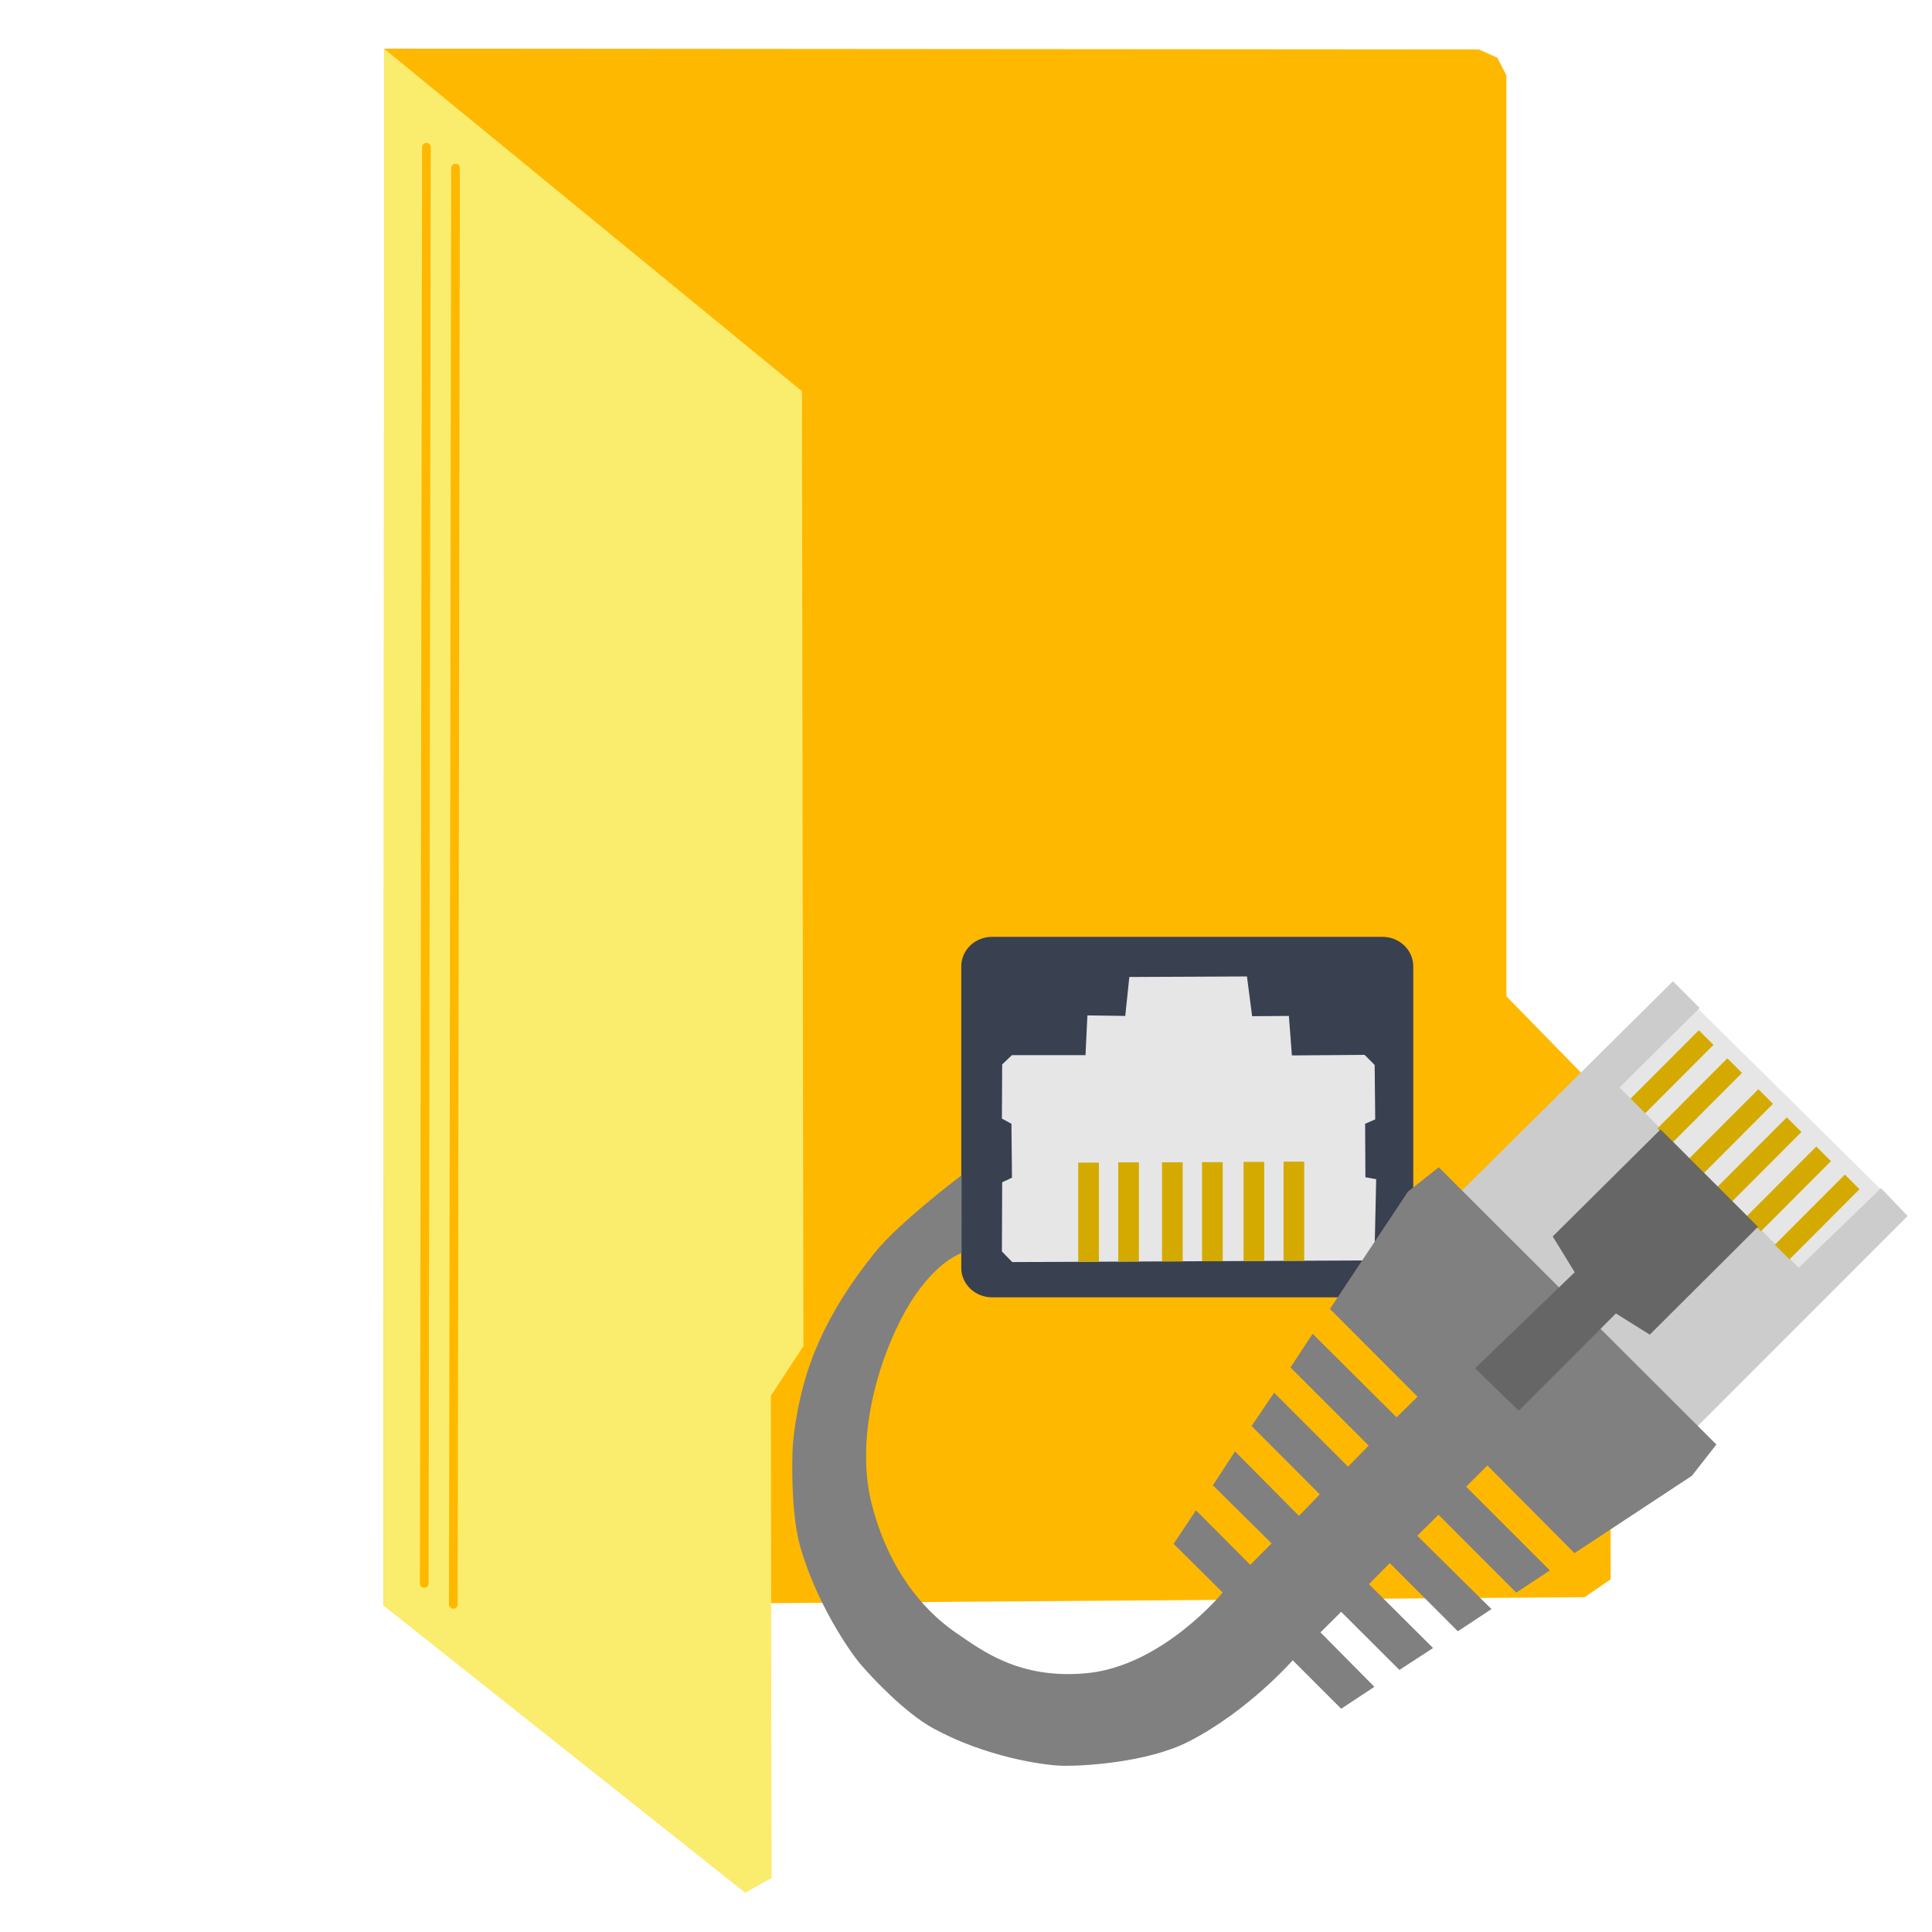
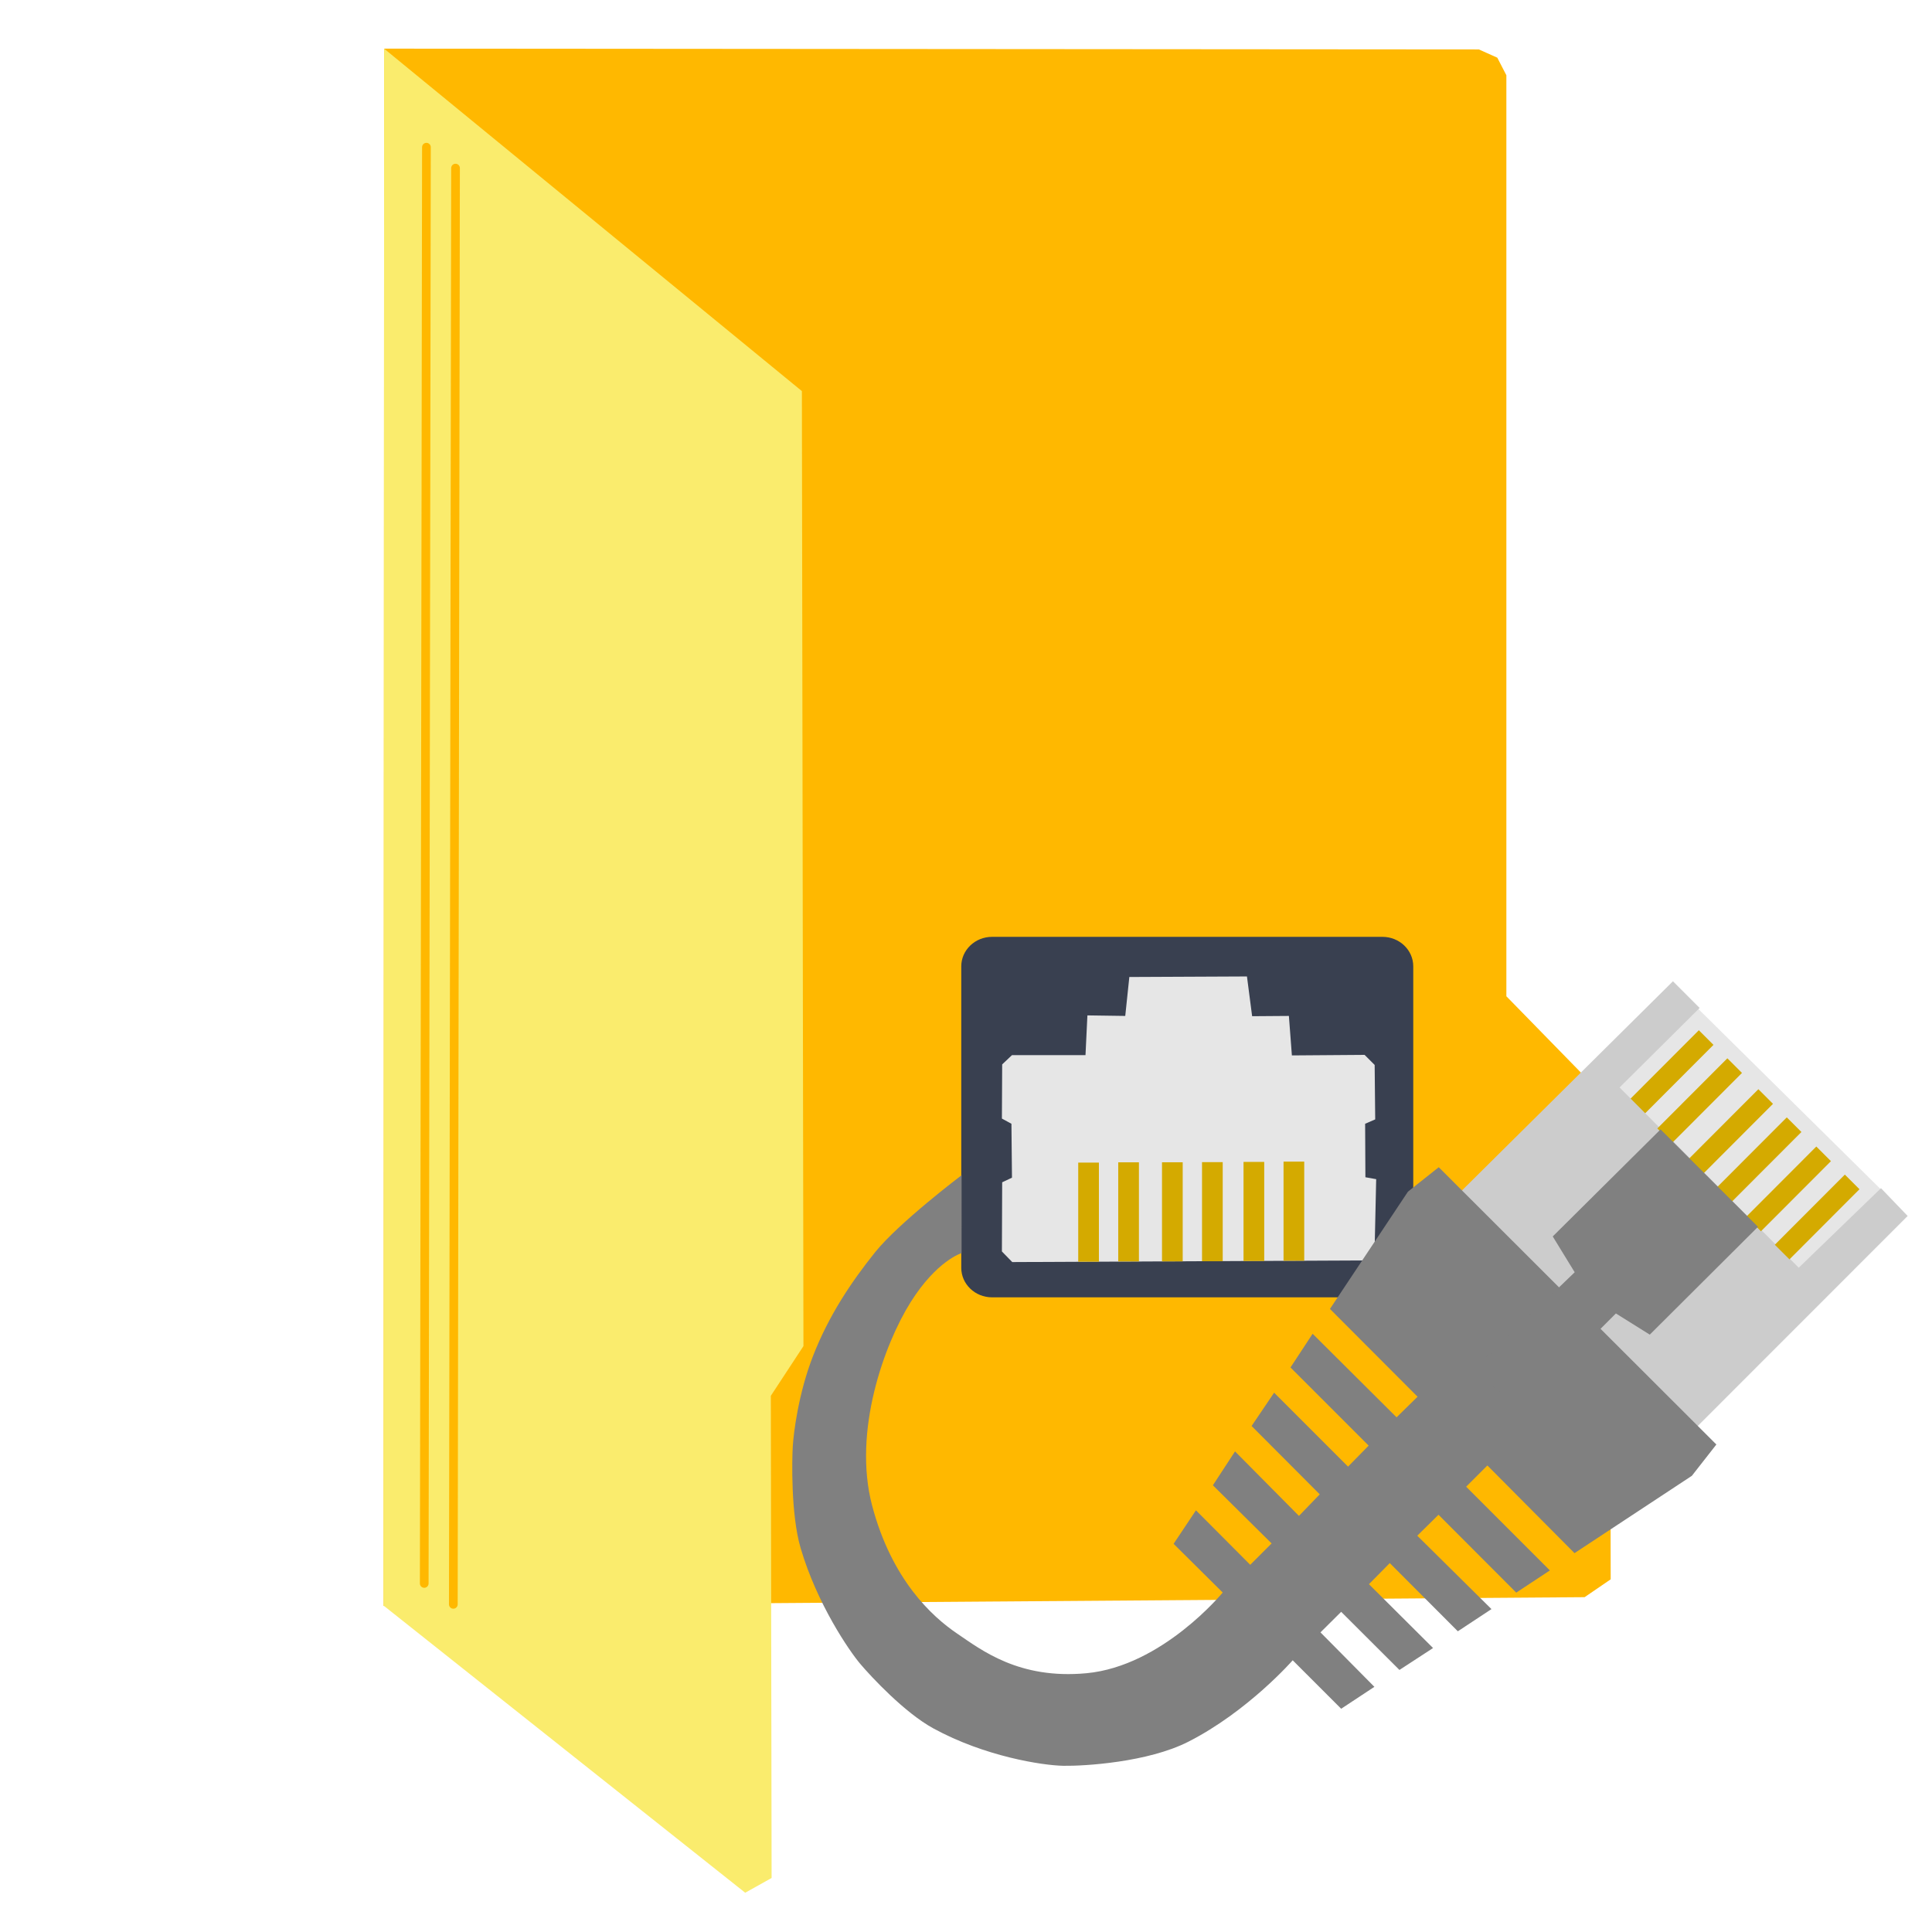
<svg xmlns="http://www.w3.org/2000/svg" width="512" height="512" id="svg2" version="1.1">
  <defs id="defs4">
    <radialGradient id="polygon413_1_" cx="7976.346" cy="-10508.842" r="13293.867" gradientTransform="matrix(0.0222,0,0,-0.0248,721.1671,674.6745)" gradientUnits="userSpaceOnUse">
      <stop offset="0" style="stop-color:#80FF80" id="stop388" />
      <stop offset="1" style="stop-color:#0f0" id="stop390" />
    </radialGradient>
    <radialGradient id="polygon413_1_-6" cx="7976.346" cy="-10508.842" r="13293.867" gradientTransform="matrix(0.0222,0,0,-0.0248,721.1671,674.6745)" gradientUnits="userSpaceOnUse">
      <stop offset="0" style="stop-color:#80FF80" id="stop388-7" />
      <stop offset="1" style="stop-color:#0f0" id="stop390-5" />
    </radialGradient>
    <radialGradient id="polygon413_1_-9" cx="7976.346" cy="-10508.842" r="13293.867" gradientTransform="matrix(0.0222,0,0,-0.0248,721.1671,674.6745)" gradientUnits="userSpaceOnUse">
      <stop offset="0" style="stop-color:#80FF80" id="stop388-2" />
      <stop offset="1" style="stop-color:#0f0" id="stop390-0" />
    </radialGradient>
    <radialGradient id="polygon413_1_-4" cx="7976.346" cy="-10508.842" r="13293.867" gradientTransform="matrix(0.0222,0,0,-0.0248,721.1671,674.6745)" gradientUnits="userSpaceOnUse">
      <stop offset="0" style="stop-color:#80FF80" id="stop388-5" />
      <stop offset="1" style="stop-color:#0f0" id="stop390-03" />
    </radialGradient>
    <radialGradient id="polygon413_1_-5" cx="7976.346" cy="-10508.842" r="13293.867" gradientTransform="matrix(0.0222,0,0,-0.0248,721.1671,674.6745)" gradientUnits="userSpaceOnUse">
      <stop offset="0" style="stop-color:#80FF80" id="stop388-25" />
      <stop offset="1" style="stop-color:#0f0" id="stop390-4" />
    </radialGradient>
    <radialGradient id="polygon413_1_-49" cx="7976.346" cy="-10508.842" r="13293.867" gradientTransform="matrix(0.0222,0,0,-0.0248,721.1671,674.6745)" gradientUnits="userSpaceOnUse">
      <stop offset="0" style="stop-color:#80FF80" id="stop388-50" />
      <stop offset="1" style="stop-color:#0f0" id="stop390-48" />
    </radialGradient>
  </defs>
  <g id="layer1" transform="translate(0,-540.3622)">
-     <path style="fill:#e6e6e6;stroke:none" d="m 422.286,830.385 52.452,52.452 26.124,-24.899 -52.452,-51.84 z" id="path4247" />
-     <path style="fill:#ffb800;stroke:none" d="m 101.806,553.252 290.123,0.218 4.874,2.182 2.401,4.656 0,244.073 27.426,28.081 0.218,126.438 -6.911,4.729 -318.277,2.328 z" id="path2996" />
-     <rect style="fill:#394050;fill-opacity:1;stroke:none" id="rect3356" width="119.782" height="95.537" x="254.746" y="788.634" rx="8.171" ry="7.819" />
-     <path style="fill:#e6e6e6;stroke:none" d="m 268.257,874.825 -2.742,-2.814 0.072,-18.328 2.598,-1.227 -0.144,-14.287 -2.526,-1.371 0.072,-14.359 2.598,-2.453 19.483,0 0.505,-10.535 10.03,0.144 1.082,-10.319 31.172,-0.144 1.371,10.535 9.741,-0.072 0.794,10.463 19.266,-0.144 2.67,2.67 0.144,14.432 -2.67,1.155 0.072,14.173 2.857,0.51 -0.408,18.368 -2.347,3.163 z" id="path3358" />
-     <rect style="fill:#d4aa00;fill-opacity:1;stroke:none" id="rect4128" width="5.484" height="26.265" x="285.739" y="848.463" rx="2.742" ry="0" />
-     <rect style="fill:#d4aa00;fill-opacity:1;stroke:none" id="rect4128-1" width="5.484" height="26.265" x="296.344" y="848.389" rx="2.742" ry="0" />
-     <rect style="fill:#d4aa00;fill-opacity:1;stroke:none" id="rect4128-5" width="5.484" height="26.265" x="307.944" y="848.378" rx="2.742" ry="0" />
-     <rect style="fill:#d4aa00;fill-opacity:1;stroke:none" id="rect4128-1-9" width="5.484" height="26.265" x="318.549" y="848.34" rx="2.742" ry="0" />
-     <rect style="fill:#d4aa00;fill-opacity:1;stroke:none" id="rect4128-7" width="5.484" height="26.265" x="893.273" y="257.581" rx="2.742" ry="0" transform="matrix(0.7077199,0.7064932,-0.7064932,0.7077199,0,0)" />
-     <path style="fill:#cccccc;stroke:none" d="m 376.098,867.082 67.251,-66.674 7.071,7.071 -21.214,21.07 47.48,47.769 21.792,-21.07 7.072,7.36 -69.589,69.619 z" id="path4192" />
-     <rect style="fill:#d4aa00;fill-opacity:1;stroke:none" id="rect4128-1-3" width="5.484" height="26.265" x="903.877" y="257.506" rx="2.742" ry="0" transform="matrix(0.7077199,0.7064932,-0.7064932,0.7077199,0,0)" />
-     <path style="fill:#808080;stroke:none" d="m 254.836,851.806 c 0,0 -16.657,12.588 -22.932,20.421 -6.275,7.832 -12.279,16.74 -16.488,27.599 -3.844,9.916 -5.102,20.3 -5.318,23.777 -0.216,3.477 -0.54,18.084 2.069,26.986 4.35,14.844 12.926,27.32 15.827,30.74 2.9,3.42 11.732,12.904 19.325,17.059 13.69,7.491 29.007,9.836 34.505,9.928 5.498,0.092 22.334,-0.913 33.063,-6.362 15.859,-8.055 27.694,-21.599 27.694,-21.599 l 12.844,12.844 8.803,-5.809 -14.287,-14.432 5.484,-5.448 15.442,15.406 8.911,-5.809 -16.993,-16.921 5.52,-5.592 18.039,18.076 8.911,-5.881 -19.663,-19.447 5.628,-5.556 20.601,20.637 8.911,-5.881 -22.189,-22.189 5.628,-5.628 23.091,23.235 31.1,-20.493 6.494,-8.298 -73.575,-73.481 -8.164,6.48 -20.664,31.073 23.216,23.267 -5.562,5.46 -22.246,-22.144 -5.868,8.929 20.716,20.715 -5.46,5.562 -19.593,-19.593 -5.97,8.827 18.062,18.113 -5.511,5.715 -16.94,-17.093 -5.868,8.98 15.562,15.409 -5.664,5.664 -14.389,-14.44 -5.919,8.878 13.011,12.909 c 0,0 -15.98,19.506 -36.111,21.385 -17.889,1.669 -27.811,-6.131 -34.352,-10.568 -6.541,-4.437 -17.263,-14.198 -22.45,-33.879 -5.187,-19.681 3.275,-42.845 10.205,-53.881 6.93,-11.036 13.509,-13.012 13.509,-13.012 z" id="path4190" />
-     <path style="fill:#faec6d;stroke:none" d="m 101.806,553.263 110.702,90.743 0.412,253.091 -8.642,13.169 0.206,127.78 -6.996,3.909 -95.851,-76.106 z" id="path3766" />
-     <path style="fill:none;stroke:#ffb800;stroke-width:2.305px;stroke-linecap:round;stroke-linejoin:miter;stroke-opacity:1" d="m 112.427,959.992 0.582,-380.623" id="path3768" />
-     <path style="fill:none;stroke:#ffb800;stroke-width:2.305px;stroke-linecap:round;stroke-linejoin:miter;stroke-opacity:1" d="m 120.137,965.531 0.582,-380.623" id="path3768-3" />
-     <rect style="fill:#d4aa00;fill-opacity:1;stroke:none" id="rect4128-5-7" width="5.484" height="26.265" x="329.547" y="848.279" rx="2.742" ry="0" />
-     <rect style="fill:#d4aa00;fill-opacity:1;stroke:none" id="rect4128-1-9-7" width="5.484" height="26.265" x="340.151" y="848.204" rx="2.742" ry="0" />
-     <rect style="fill:#d4aa00;fill-opacity:1;stroke:none" id="rect4128-5-6" width="5.484" height="26.265" x="915.477" y="257.495" rx="2.742" ry="0" transform="matrix(0.7077199,0.7064932,-0.7064932,0.7077199,0,0)" />
-     <rect style="fill:#d4aa00;fill-opacity:1;stroke:none" id="rect4128-5-7-6" width="5.484" height="26.265" x="937.08" y="257.396" rx="2.742" ry="0" transform="matrix(0.7077199,0.7064932,-0.7064932,0.7077199,0,0)" />
-     <rect style="fill:#d4aa00;fill-opacity:1;stroke:none" id="rect4128-1-9-5" width="5.484" height="26.265" x="926.082" y="257.457" rx="2.742" ry="0" transform="matrix(0.7077199,0.7064932,-0.7064932,0.7077199,0,0)" />
-     <path style="fill:#666666;stroke:none" d="m 402.471,914.223 -11.545,-11.257 26.383,-25.444 -5.817,-9.49 28.573,-28.369 25.818,25.818 -28.675,28.573 -8.98,-5.613 z" id="path4194" />
-     <rect style="fill:#d4aa00;fill-opacity:1;stroke:none" id="rect4128-1-9-7-3" width="5.484" height="26.265" x="947.685" y="257.321" rx="2.742" ry="0" transform="matrix(0.7077199,0.7064932,-0.7064932,0.7077199,0,0)" />
+     <g id="g4173">
+       <path id="path4247" d="m 422.286,830.385 52.452,52.452 26.124,-24.899 -52.452,-51.84 z" style="fill:#e6e6e6;stroke:none" />
+       <path id="path2996" d="m 101.806,553.252 290.123,0.218 4.874,2.182 2.401,4.656 0,244.073 27.426,28.081 0.218,126.438 -6.911,4.729 -318.277,2.328 z" style="fill:#ffb800;stroke:none" />
+       <rect ry="7.819" rx="8.171" y="788.634" x="254.746" height="95.537" width="119.782" id="rect3356" style="fill:#394050;fill-opacity:1;stroke:none" />
+       <path id="path3358" d="m 268.257,874.825 -2.742,-2.814 0.072,-18.328 2.598,-1.227 -0.144,-14.287 -2.526,-1.371 0.072,-14.359 2.598,-2.453 19.483,0 0.505,-10.535 10.03,0.144 1.082,-10.319 31.172,-0.144 1.371,10.535 9.741,-0.072 0.794,10.463 19.266,-0.144 2.67,2.67 0.144,14.432 -2.67,1.155 0.072,14.173 2.857,0.51 -0.408,18.368 -2.347,3.163 z" style="fill:#e6e6e6;stroke:none" />
+       <rect ry="0" rx="2.742" y="848.463" x="285.739" height="26.265" width="5.484" id="rect4128" style="fill:#d4aa00;fill-opacity:1;stroke:none" />
+       <rect ry="0" rx="2.742" y="848.389" x="296.344" height="26.265" width="5.484" id="rect4128-1" style="fill:#d4aa00;fill-opacity:1;stroke:none" />
+       <rect ry="0" rx="2.742" y="848.378" x="307.944" height="26.265" width="5.484" id="rect4128-5" style="fill:#d4aa00;fill-opacity:1;stroke:none" />
+       <rect ry="0" rx="2.742" y="848.34" x="318.549" height="26.265" width="5.484" id="rect4128-1-9" style="fill:#d4aa00;fill-opacity:1;stroke:none" />
+       <rect transform="matrix(0.7077199,0.7064932,-0.7064932,0.7077199,0,0)" ry="0" rx="2.742" y="257.581" x="893.273" height="26.265" width="5.484" id="rect4128-7" style="fill:#d4aa00;fill-opacity:1;stroke:none" />
+       <path id="path4192" d="m 376.098,867.082 67.251,-66.674 7.071,7.071 -21.214,21.07 47.48,47.769 21.792,-21.07 7.072,7.36 -69.589,69.619 z" style="fill:#cccccc;stroke:none" />
+       <rect transform="matrix(0.7077199,0.7064932,-0.7064932,0.7077199,0,0)" ry="0" rx="2.742" y="257.506" x="903.877" height="26.265" width="5.484" id="rect4128-1-3" style="fill:#d4aa00;fill-opacity:1;stroke:none" />
+       <path id="path4190" d="m 254.836,851.806 c 0,0 -16.657,12.588 -22.932,20.421 -6.275,7.832 -12.279,16.74 -16.488,27.599 -3.844,9.916 -5.102,20.3 -5.318,23.777 -0.216,3.477 -0.54,18.084 2.069,26.986 4.35,14.844 12.926,27.32 15.827,30.74 2.9,3.42 11.732,12.904 19.325,17.059 13.69,7.491 29.007,9.836 34.505,9.928 5.498,0.092 22.334,-0.913 33.063,-6.362 15.859,-8.055 27.694,-21.599 27.694,-21.599 l 12.844,12.844 8.803,-5.809 -14.287,-14.432 5.484,-5.448 15.442,15.406 8.911,-5.809 -16.993,-16.921 5.52,-5.592 18.039,18.076 8.911,-5.881 -19.663,-19.447 5.628,-5.556 20.601,20.637 8.911,-5.881 -22.189,-22.189 5.628,-5.628 23.091,23.235 31.1,-20.493 6.494,-8.298 -73.575,-73.481 -8.164,6.48 -20.664,31.073 23.216,23.267 -5.562,5.46 -22.246,-22.144 -5.868,8.929 20.716,20.715 -5.46,5.562 -19.593,-19.593 -5.97,8.827 18.062,18.113 -5.511,5.715 -16.94,-17.093 -5.868,8.98 15.562,15.409 -5.664,5.664 -14.389,-14.44 -5.919,8.878 13.011,12.909 c 0,0 -15.98,19.506 -36.111,21.385 -17.889,1.669 -27.811,-6.131 -34.352,-10.568 -6.541,-4.437 -17.263,-14.198 -22.45,-33.879 -5.187,-19.681 3.275,-42.845 10.205,-53.881 6.93,-11.036 13.509,-13.012 13.509,-13.012 z" style="fill:#808080;stroke:none" />
+       <path id="path3766" d="m 101.806,553.263 110.702,90.743 0.412,253.091 -8.642,13.169 0.206,127.78 -6.996,3.909 -95.851,-76.106 z" style="fill:#faec6d;stroke:none" />
+       <path id="path3768" d="m 112.427,959.992 0.582,-380.623" style="fill:none;stroke:#ffb800;stroke-width:2.305px;stroke-linecap:round;stroke-linejoin:miter;stroke-opacity:1" />
+       <path id="path3768-3" d="m 120.137,965.531 0.582,-380.623" style="fill:none;stroke:#ffb800;stroke-width:2.305px;stroke-linecap:round;stroke-linejoin:miter;stroke-opacity:1" />
+       <rect ry="0" rx="2.742" y="848.279" x="329.547" height="26.265" width="5.484" id="rect4128-5-7" style="fill:#d4aa00;fill-opacity:1;stroke:none" />
+       <rect ry="0" rx="2.742" y="848.204" x="340.151" height="26.265" width="5.484" id="rect4128-1-9-7" style="fill:#d4aa00;fill-opacity:1;stroke:none" />
+       <rect transform="matrix(0.7077199,0.7064932,-0.7064932,0.7077199,0,0)" ry="0" rx="2.742" y="257.495" x="915.477" height="26.265" width="5.484" id="rect4128-5-6" style="fill:#d4aa00;fill-opacity:1;stroke:none" />
+       <rect transform="matrix(0.7077199,0.7064932,-0.7064932,0.7077199,0,0)" ry="0" rx="2.742" y="257.396" x="937.08" height="26.265" width="5.484" id="rect4128-5-7-6" style="fill:#d4aa00;fill-opacity:1;stroke:none" />
+       <rect transform="matrix(0.7077199,0.7064932,-0.7064932,0.7077199,0,0)" ry="0" rx="2.742" y="257.457" x="926.082" height="26.265" width="5.484" id="rect4128-1-9-5" style="fill:#d4aa00;fill-opacity:1;stroke:none" />
+       <path id="path4194" d="m 402.471,914.223 -11.545,-11.257 26.383,-25.444 -5.817,-9.49 28.573,-28.369 25.818,25.818 -28.675,28.573 -8.98,-5.613 z" style="fill:#808080;stroke:none;fill-opacity:1" />
+       <rect transform="matrix(0.7077199,0.7064932,-0.7064932,0.7077199,0,0)" ry="0" rx="2.742" y="257.321" x="947.685" height="26.265" width="5.484" id="rect4128-1-9-7-3" style="fill:#d4aa00;fill-opacity:1;stroke:none" />
+     </g>
  </g>
</svg>
